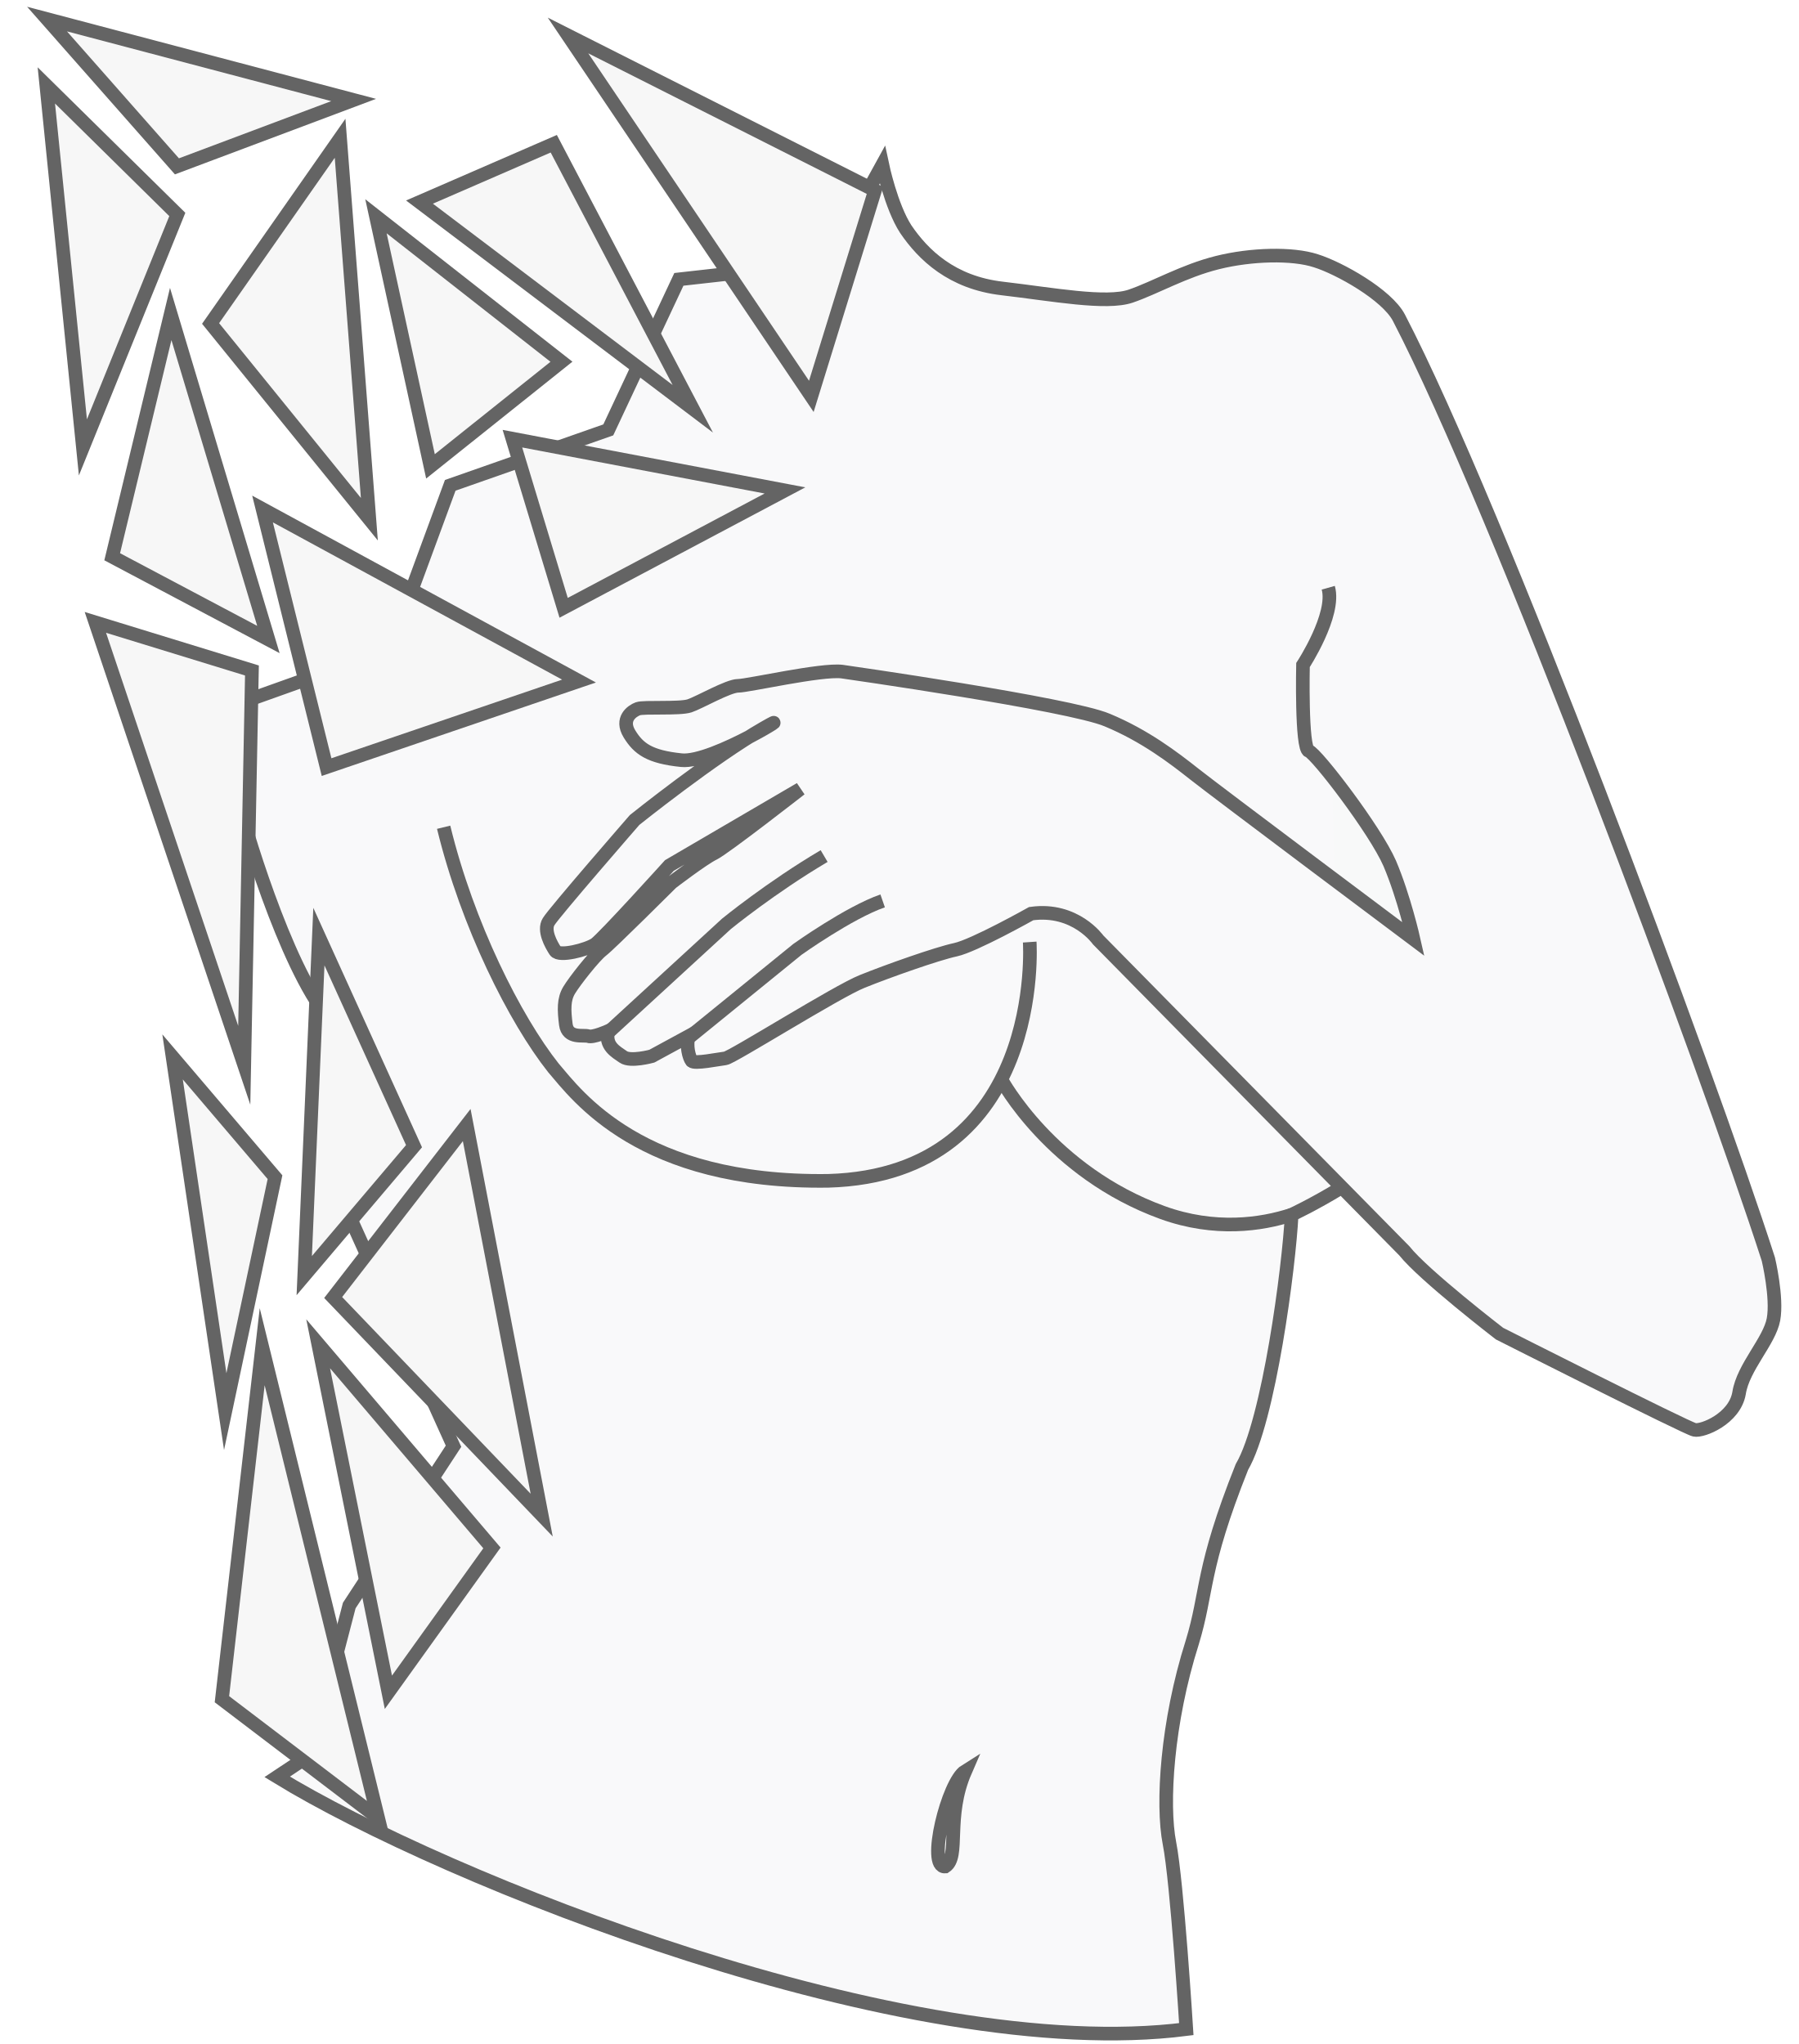
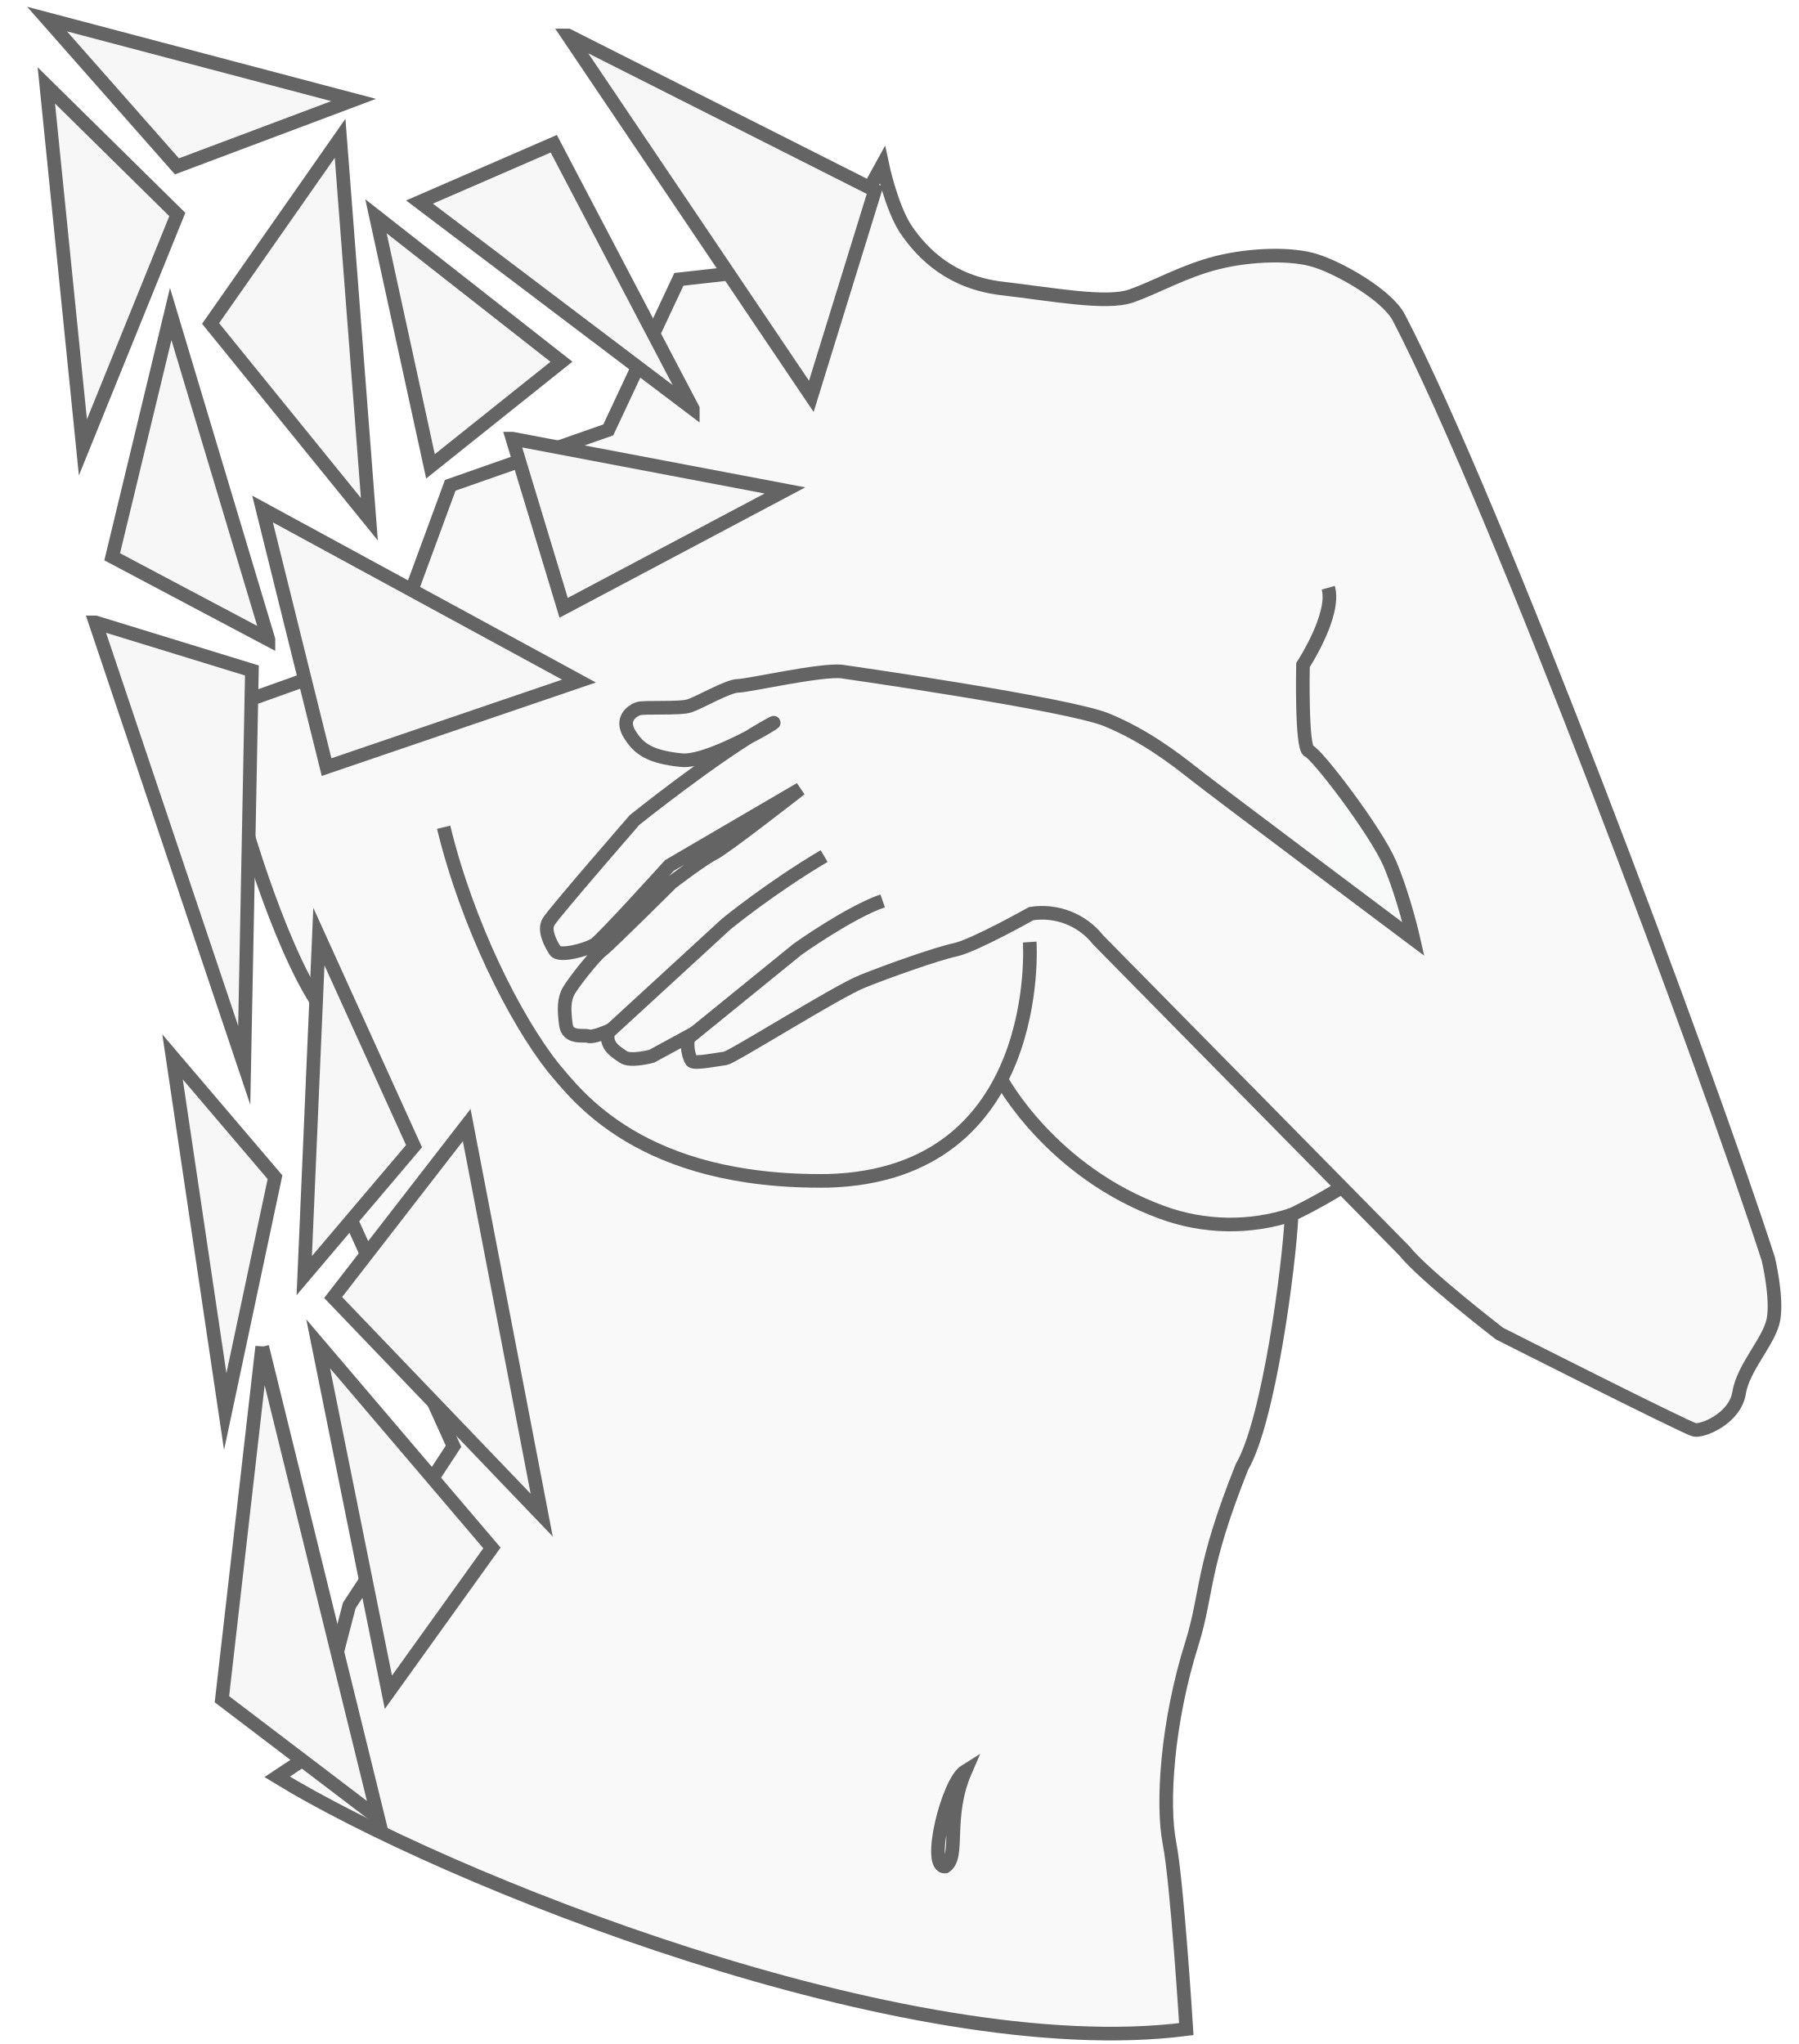
<svg xmlns="http://www.w3.org/2000/svg" width="66" height="75" viewBox="0 0 66 75" fill="none">
-   <path d="M48.219 25.699L53.306 35.008L44.246 33.43" fill="#F8F9F9" />
-   <path d="M48.219 25.699L53.306 35.008L44.246 33.43" stroke="#646464" stroke-width="0.5" stroke-miterlimit="10" />
-   <path d="M48.73 21.566C49.011 22.556 47.803 24.402 47.803 24.402C47.803 24.402 47.736 27.465 48.018 27.558C48.3 27.652 50.447 30.448 50.984 31.678C51.508 32.909 51.857 34.46 51.857 34.46C51.857 34.46 44.609 29.03 43.831 28.415C43.052 27.799 42.005 26.997 40.623 26.422C39.24 25.833 30.892 24.643 30.892 24.643C30.127 24.549 27.443 25.164 27.08 25.164C26.718 25.164 25.658 25.779 25.295 25.9C24.92 26.02 23.618 25.927 23.403 26.007C23.188 26.087 22.759 26.381 23.094 26.93C23.43 27.478 23.832 27.773 25 27.893C26.168 28.013 29.483 25.873 28.02 26.716C26.168 27.773 23.282 30.087 23.282 30.087C23.282 30.087 20.316 33.497 20.128 33.818C19.927 34.139 20.222 34.661 20.37 34.888C20.517 35.116 21.537 34.848 21.833 34.648C22.128 34.447 24.557 31.758 24.557 31.758L29.362 28.95C29.362 28.95 26.57 31.13 26.181 31.317C25.792 31.504 24.638 32.387 24.638 32.387C24.638 32.387 22.369 34.648 22.088 34.862C21.806 35.076 21.081 35.998 20.88 36.333C20.678 36.667 20.692 37.055 20.759 37.59C20.826 38.125 21.403 37.965 21.578 38.018C21.752 38.085 22.316 37.831 22.316 37.831C22.181 38.379 22.598 38.593 22.866 38.781C23.134 38.968 23.913 38.754 23.913 38.754L25.268 38.018C25.161 38.366 25.282 38.807 25.376 38.928C25.47 39.048 26.369 38.861 26.611 38.834C26.852 38.807 30.718 36.373 31.63 36.012C32.556 35.637 34.368 34.995 35.053 34.848C35.737 34.701 37.831 33.524 37.831 33.524C39.455 33.297 40.287 34.487 40.287 34.487L51.521 45.897C52.233 46.793 55.011 48.933 55.011 48.933C55.011 48.933 61.883 52.41 62.165 52.464C62.446 52.531 63.641 52.063 63.802 51.113C63.95 50.163 64.916 49.214 65.064 48.411C65.211 47.609 64.876 46.204 64.876 46.204C62.634 39.249 54.93 18.597 51.32 11.655C50.877 10.812 49.132 9.836 48.273 9.568C47.414 9.287 45.898 9.327 44.663 9.635C43.428 9.943 42.381 10.558 41.482 10.866C40.583 11.173 38.61 10.799 36.771 10.585C34.919 10.371 33.872 9.354 33.227 8.404C32.691 7.575 32.369 6.05 32.369 6.05L30.396 9.635L24.906 10.25L22.316 15.774L16.518 17.808L14.303 23.827C14.303 23.827 7.7 26.194 7.673 26.194C7.673 26.194 8.72 29.15 8.787 29.538C8.854 29.939 10.451 35.464 12.048 37.336C12.223 38.433 12.531 41.322 12.84 44.318C12.854 44.465 12.88 44.76 12.88 44.76L16.638 53.066L12.813 58.911L11.391 64.382C11.391 64.382 10.88 64.73 10.169 65.198C16.276 68.943 33.281 75.764 43.522 74.454C43.522 74.454 43.186 69.063 42.904 67.632C42.623 66.201 42.811 63.191 43.737 60.275C44.314 58.389 44.059 57.6 45.562 53.828C46.555 52.13 47.293 46.472 47.387 44.572C47.387 44.572 48.193 44.198 49.199 43.583" fill="#F9F9FA" />
-   <path d="M48.73 21.566C49.011 22.556 47.803 24.402 47.803 24.402C47.803 24.402 47.736 27.465 48.018 27.558C48.3 27.652 50.447 30.448 50.984 31.678C51.508 32.909 51.857 34.46 51.857 34.46C51.857 34.46 44.609 29.03 43.831 28.415C43.052 27.799 42.005 26.997 40.623 26.422C39.24 25.833 30.892 24.643 30.892 24.643C30.127 24.549 27.443 25.164 27.08 25.164C26.718 25.164 25.658 25.779 25.295 25.9C24.92 26.02 23.618 25.927 23.403 26.007C23.188 26.087 22.759 26.381 23.094 26.93C23.43 27.478 23.832 27.773 25 27.893C26.168 28.013 29.483 25.873 28.02 26.716C26.168 27.773 23.282 30.087 23.282 30.087C23.282 30.087 20.316 33.497 20.128 33.818C19.927 34.139 20.222 34.661 20.37 34.888C20.517 35.116 21.537 34.848 21.833 34.648C22.128 34.447 24.557 31.758 24.557 31.758L29.362 28.95C29.362 28.95 26.57 31.13 26.181 31.317C25.792 31.504 24.638 32.387 24.638 32.387C24.638 32.387 22.369 34.648 22.088 34.862C21.806 35.076 21.081 35.998 20.88 36.333C20.678 36.667 20.692 37.055 20.759 37.59C20.826 38.125 21.403 37.965 21.578 38.018C21.752 38.085 22.316 37.831 22.316 37.831C22.181 38.379 22.598 38.593 22.866 38.781C23.134 38.968 23.913 38.754 23.913 38.754L25.268 38.018C25.161 38.366 25.282 38.807 25.376 38.928C25.47 39.048 26.369 38.861 26.611 38.834C26.852 38.807 30.718 36.373 31.63 36.012C32.556 35.637 34.368 34.995 35.053 34.848C35.737 34.701 37.831 33.524 37.831 33.524C39.455 33.297 40.287 34.487 40.287 34.487L51.521 45.897C52.233 46.793 55.011 48.933 55.011 48.933C55.011 48.933 61.883 52.41 62.165 52.464C62.446 52.531 63.641 52.063 63.802 51.113C63.95 50.163 64.916 49.214 65.064 48.411C65.211 47.609 64.876 46.204 64.876 46.204C62.634 39.249 54.93 18.597 51.32 11.655C50.877 10.812 49.132 9.836 48.273 9.568C47.414 9.287 45.898 9.327 44.663 9.635C43.428 9.943 42.381 10.558 41.482 10.866C40.583 11.173 38.61 10.799 36.771 10.585C34.919 10.371 33.872 9.354 33.227 8.404C32.691 7.575 32.369 6.05 32.369 6.05L30.396 9.635L24.906 10.25L22.316 15.774L16.518 17.808L14.303 23.827C14.303 23.827 7.7 26.194 7.673 26.194C7.673 26.194 8.72 29.15 8.787 29.538C8.854 29.939 10.451 35.464 12.048 37.336C12.223 38.433 12.531 41.322 12.84 44.318C12.854 44.465 12.88 44.76 12.88 44.76L16.638 53.066L12.813 58.911L11.391 64.382C11.391 64.382 10.88 64.73 10.169 65.198C16.276 68.943 33.281 75.764 43.522 74.454C43.522 74.454 43.186 69.063 42.904 67.632C42.623 66.201 42.811 63.191 43.737 60.275C44.314 58.389 44.059 57.6 45.562 53.828C46.555 52.13 47.293 46.472 47.387 44.572C47.387 44.572 48.193 44.198 49.199 43.583" stroke="#646464" stroke-width="0.5" stroke-miterlimit="10" />
-   <path d="M37.777 34.567C37.777 34.567 38.355 43.101 30.382 43.328C23.497 43.422 21.175 40.198 20.302 39.182C18.893 37.403 17.148 33.938 16.276 30.354" stroke="#646464" stroke-width="0.5" stroke-miterlimit="10" />
-   <path d="M36.744 39.623C36.744 39.623 38.556 43.007 42.649 44.492C44.569 45.188 46.286 44.933 47.387 44.572" stroke="#646464" stroke-width="0.5" stroke-miterlimit="10" />
-   <path d="M22.356 37.844L26.651 33.899C26.651 33.899 28.288 32.561 30.235 31.411" stroke="#646464" stroke-width="0.5" stroke-miterlimit="10" />
-   <path d="M25.322 38.031L29.255 34.835C29.255 34.835 31.147 33.484 32.382 33.056" stroke="#646464" stroke-width="0.5" stroke-miterlimit="10" />
-   <path d="M35.415 64.984C34.771 65.385 33.992 68.541 34.677 68.488C35.227 68.127 34.677 66.682 35.415 64.984Z" fill="#FBFBFB" stroke="#646464" stroke-width="0.5" stroke-miterlimit="10" />
-   <path d="M9.619 49.414L8.142 62.349L13.873 66.709L9.619 49.414Z" fill="#F7F7F7" stroke="#646464" stroke-width="0.5" stroke-miterlimit="10" />
-   <path d="M17.122 41.282L12.223 47.609L19.873 55.594L17.122 41.282Z" fill="#F7F7F7" stroke="#646464" stroke-width="0.5" stroke-miterlimit="10" />
-   <path d="M9.632 18.677L11.981 28.147L21.242 24.99L9.632 18.677Z" fill="#F7F7F7" stroke="#646464" stroke-width="0.5" stroke-miterlimit="10" />
-   <path d="M18.048 56.798L11.672 49.307L14.249 62.094L18.048 56.798Z" fill="#F7F7F7" stroke="#646464" stroke-width="0.5" stroke-miterlimit="10" />
-   <path d="M11.162 46.806L11.699 34.367L15.189 42.057L11.162 46.806Z" fill="#F7F7F7" stroke="#646464" stroke-width="0.5" stroke-miterlimit="10" />
-   <path d="M25.416 14.999L20.316 5.274L15.39 7.415L25.416 14.999Z" fill="#F7F7F7" stroke="#646464" stroke-width="0.5" stroke-miterlimit="10" />
-   <path d="M15.793 17.112L13.793 7.936L20.598 13.273L15.793 17.112Z" fill="#F7F7F7" stroke="#646464" stroke-width="0.5" stroke-miterlimit="10" />
-   <path d="M18.799 16.096L28.798 17.995L20.678 22.302L18.799 16.096Z" fill="#F7F7F7" stroke="#646464" stroke-width="0.5" stroke-miterlimit="10" />
-   <path d="M13.551 19.052L7.726 11.869L12.477 5.074L13.551 19.052Z" fill="#F7F7F7" stroke="#646464" stroke-width="0.5" stroke-miterlimit="10" />
-   <path d="M20.839 1.302L32.1 6.987L29.765 14.544L20.839 1.302Z" fill="#F7F7F7" stroke="#646464" stroke-width="0.5" stroke-miterlimit="10" />
-   <path d="M1.7 3.134L3.042 16.416L6.505 7.869L1.7 3.134Z" fill="#F7F7F7" stroke="#646464" stroke-width="0.5" stroke-miterlimit="10" />
-   <path d="M9.847 23.465L6.263 11.521L4.116 20.429L9.847 23.465Z" fill="#F7F7F7" stroke="#646464" stroke-width="0.5" stroke-miterlimit="10" />
-   <path d="M6.331 38.781L8.263 51.795L10.089 43.194L6.331 38.781Z" fill="#F7F7F7" stroke="#646464" stroke-width="0.5" stroke-miterlimit="10" />
-   <path d="M3.499 22.837L8.961 39.088L9.243 24.602L3.499 22.837Z" fill="#F7F7F7" stroke="#646464" stroke-width="0.5" stroke-miterlimit="10" />
-   <path d="M1.726 0.7L6.491 6.104L12.974 3.669L1.726 0.7Z" fill="#F7F7F7" stroke="#646464" stroke-width="0.5" stroke-miterlimit="10" />
+   <path d="M48.22 25.699l5.086 9.31-9.06-1.579" fill="#F8F9F9" />
+   <path d="M48.22 25.699l5.086 9.31-9.06-1.579" stroke="#646464" stroke-width=".5" stroke-miterlimit="10" />
+   <path d="M48.73 21.566c.281.99-.927 2.836-.927 2.836s-.067 3.063.215 3.156c.282.094 2.43 2.89 2.966 4.12.524 1.23.873 2.782.873 2.782s-7.248-5.43-8.026-6.046c-.779-.615-1.826-1.417-3.208-1.992-1.383-.589-9.73-1.78-9.73-1.78-.766-.093-3.45.522-3.813.522-.362 0-1.422.615-1.785.736-.375.12-1.677.027-1.892.107-.215.08-.644.374-.309.923.336.548.738.843 1.906.963s4.483-2.02 3.02-1.177c-1.852 1.056-4.738 3.37-4.738 3.37s-2.966 3.411-3.154 3.732c-.201.321.094.843.242 1.07.147.228 1.167-.04 1.463-.24.295-.201 2.724-2.89 2.724-2.89l4.805-2.808s-2.792 2.18-3.18 2.367c-.39.187-1.544 1.07-1.544 1.07s-2.269 2.26-2.55 2.475c-.282.214-1.007 1.136-1.208 1.47-.202.335-.188.723-.121 1.258s.644.375.819.428c.174.067.738-.187.738-.187-.134.548.282.762.55.95.268.187 1.047-.027 1.047-.027l1.355-.736c-.107.348.014.79.108.91s.993-.067 1.235-.094c.241-.027 4.107-2.461 5.02-2.822.925-.375 2.737-1.017 3.422-1.164.684-.147 2.778-1.324 2.778-1.324a2.614 2.614 0 012.456.963l11.234 11.41c.712.896 3.49 3.036 3.49 3.036s6.872 3.477 7.154 3.531c.281.067 1.476-.401 1.637-1.351.148-.95 1.114-1.9 1.262-2.702.147-.802-.188-2.207-.188-2.207-2.242-6.955-9.946-27.607-13.556-34.55-.443-.842-2.188-1.818-3.047-2.086-.859-.28-2.375-.24-3.61.067-1.235.308-2.282.923-3.181 1.23-.9.308-2.872-.066-4.711-.28-1.852-.214-2.9-1.23-3.544-2.18-.536-.83-.858-2.355-.858-2.355l-1.973 3.585-5.49.615-2.59 5.524-5.798 2.034-2.215 6.019s-6.603 2.367-6.63 2.367c0 0 1.047 2.956 1.114 3.344.067.401 1.664 5.926 3.261 7.798.175 1.097.483 3.986.792 6.982l.04.442 3.758 8.306-3.825 5.845-1.422 5.47s-.51.349-1.222.817c6.107 3.745 23.112 10.566 33.353 9.256 0 0-.336-5.39-.617-6.822-.282-1.431-.094-4.44.832-7.357.577-1.886.322-2.675 1.825-6.447.993-1.698 1.731-7.356 1.825-9.256 0 0 .806-.374 1.812-.99" fill="#F9F9FA" />
+   <path d="M48.73 21.566c.281.99-.927 2.836-.927 2.836s-.067 3.063.215 3.156c.282.094 2.43 2.89 2.966 4.12.524 1.23.873 2.782.873 2.782s-7.248-5.43-8.026-6.046c-.779-.615-1.826-1.417-3.208-1.992-1.383-.589-9.73-1.78-9.73-1.78-.766-.093-3.45.522-3.813.522-.362 0-1.422.615-1.785.736-.375.12-1.677.027-1.892.107-.215.08-.644.374-.309.923.336.548.738.843 1.906.963s4.483-2.02 3.02-1.177c-1.852 1.056-4.738 3.37-4.738 3.37s-2.966 3.411-3.154 3.732c-.201.321.094.843.242 1.07.147.228 1.167-.04 1.463-.24.295-.201 2.724-2.89 2.724-2.89l4.805-2.808s-2.792 2.18-3.18 2.367c-.39.187-1.544 1.07-1.544 1.07s-2.269 2.26-2.55 2.475c-.282.214-1.007 1.136-1.208 1.47-.202.335-.188.723-.121 1.258s.644.375.819.428c.174.067.738-.187.738-.187-.134.548.282.762.55.95.268.187 1.047-.027 1.047-.027l1.355-.736c-.107.348.014.79.108.91s.993-.067 1.235-.094c.241-.027 4.107-2.461 5.02-2.822.925-.375 2.737-1.017 3.422-1.164.684-.147 2.778-1.324 2.778-1.324a2.614 2.614 0 012.456.963l11.234 11.41c.712.896 3.49 3.036 3.49 3.036s6.872 3.477 7.154 3.531c.281.067 1.476-.401 1.637-1.351.148-.95 1.114-1.9 1.262-2.702.147-.802-.188-2.207-.188-2.207-2.242-6.955-9.946-27.607-13.556-34.55-.443-.842-2.188-1.818-3.047-2.086-.859-.28-2.375-.24-3.61.067-1.235.308-2.282.923-3.181 1.23-.9.308-2.872-.066-4.711-.28-1.852-.214-2.9-1.23-3.544-2.18-.536-.83-.858-2.355-.858-2.355l-1.973 3.585-5.49.615-2.59 5.524-5.798 2.034-2.215 6.019s-6.603 2.367-6.63 2.367c0 0 1.047 2.956 1.114 3.344.067.401 1.664 5.926 3.261 7.798.175 1.097.483 3.986.792 6.982l.04.442 3.758 8.306-3.825 5.845-1.422 5.47s-.51.349-1.222.817c6.107 3.745 23.112 10.566 33.353 9.256 0 0-.336-5.39-.617-6.822-.282-1.431-.094-4.44.832-7.357.577-1.886.322-2.675 1.825-6.447.993-1.698 1.731-7.356 1.825-9.256 0 0 .806-.374 1.812-.99" stroke="#646464" stroke-width=".5" stroke-miterlimit="10" />
+   <path d="M37.777 34.567s.578 8.534-7.395 8.761c-6.885.094-9.207-3.13-10.08-4.146-1.409-1.78-3.154-5.244-4.026-8.828" stroke="#646464" stroke-width=".5" stroke-miterlimit="10" />
+   <path d="M36.744 39.623s1.812 3.384 5.905 4.869a7.255 7.255 0 004.738.08m-25.031-6.728l4.295-3.945s1.637-1.338 3.584-2.488m-4.913 6.62l3.933-3.196s1.892-1.351 3.127-1.78" stroke="#646464" stroke-width=".5" stroke-miterlimit="10" />
+   <path d="M35.415 64.984c-.644.4-1.422 3.558-.738 3.504.55-.361 0-1.806.738-3.504z" fill="#FBFBFB" stroke="#646464" stroke-width=".5" stroke-miterlimit="10" />
+   <path d="M9.619 49.414L8.142 62.35l5.732 4.36-4.255-17.295zm7.503-8.132l-4.9 6.327 7.651 7.985-2.751-14.312zm-7.49-22.605l2.349 9.47 9.26-3.157-11.609-6.313zm8.416 38.121l-6.376-7.49 2.577 12.786 3.799-5.296zm-6.886-9.992l.537-12.44 3.49 7.691-4.027 4.749zm14.254-31.807l-5.1-9.725-4.926 2.14L25.416 15zm-9.623 2.113l-2-9.176 6.805 5.337-4.805 3.839zm3.007-1.016l9.998 1.899-8.12 4.307-1.879-6.206zm-5.249 2.956l-5.825-7.183 4.751-6.795 1.074 13.978zm7.289-17.75L32.1 6.987l-2.335 7.557-8.926-13.242zM1.7 3.134l1.342 13.282L6.505 7.87 1.7 3.134zm8.147 20.331L6.263 11.521 4.116 20.43l5.731 3.037zM6.33 38.78l1.933 13.015 1.826-8.6L6.33 38.78zM3.499 22.837L8.96 39.088l.282-14.486L3.5 22.837zM1.726.7l4.765 5.404 6.483-2.435L1.726.7z" fill="#F7F7F7" stroke="#646464" stroke-width=".5" stroke-miterlimit="10" />
</svg>
